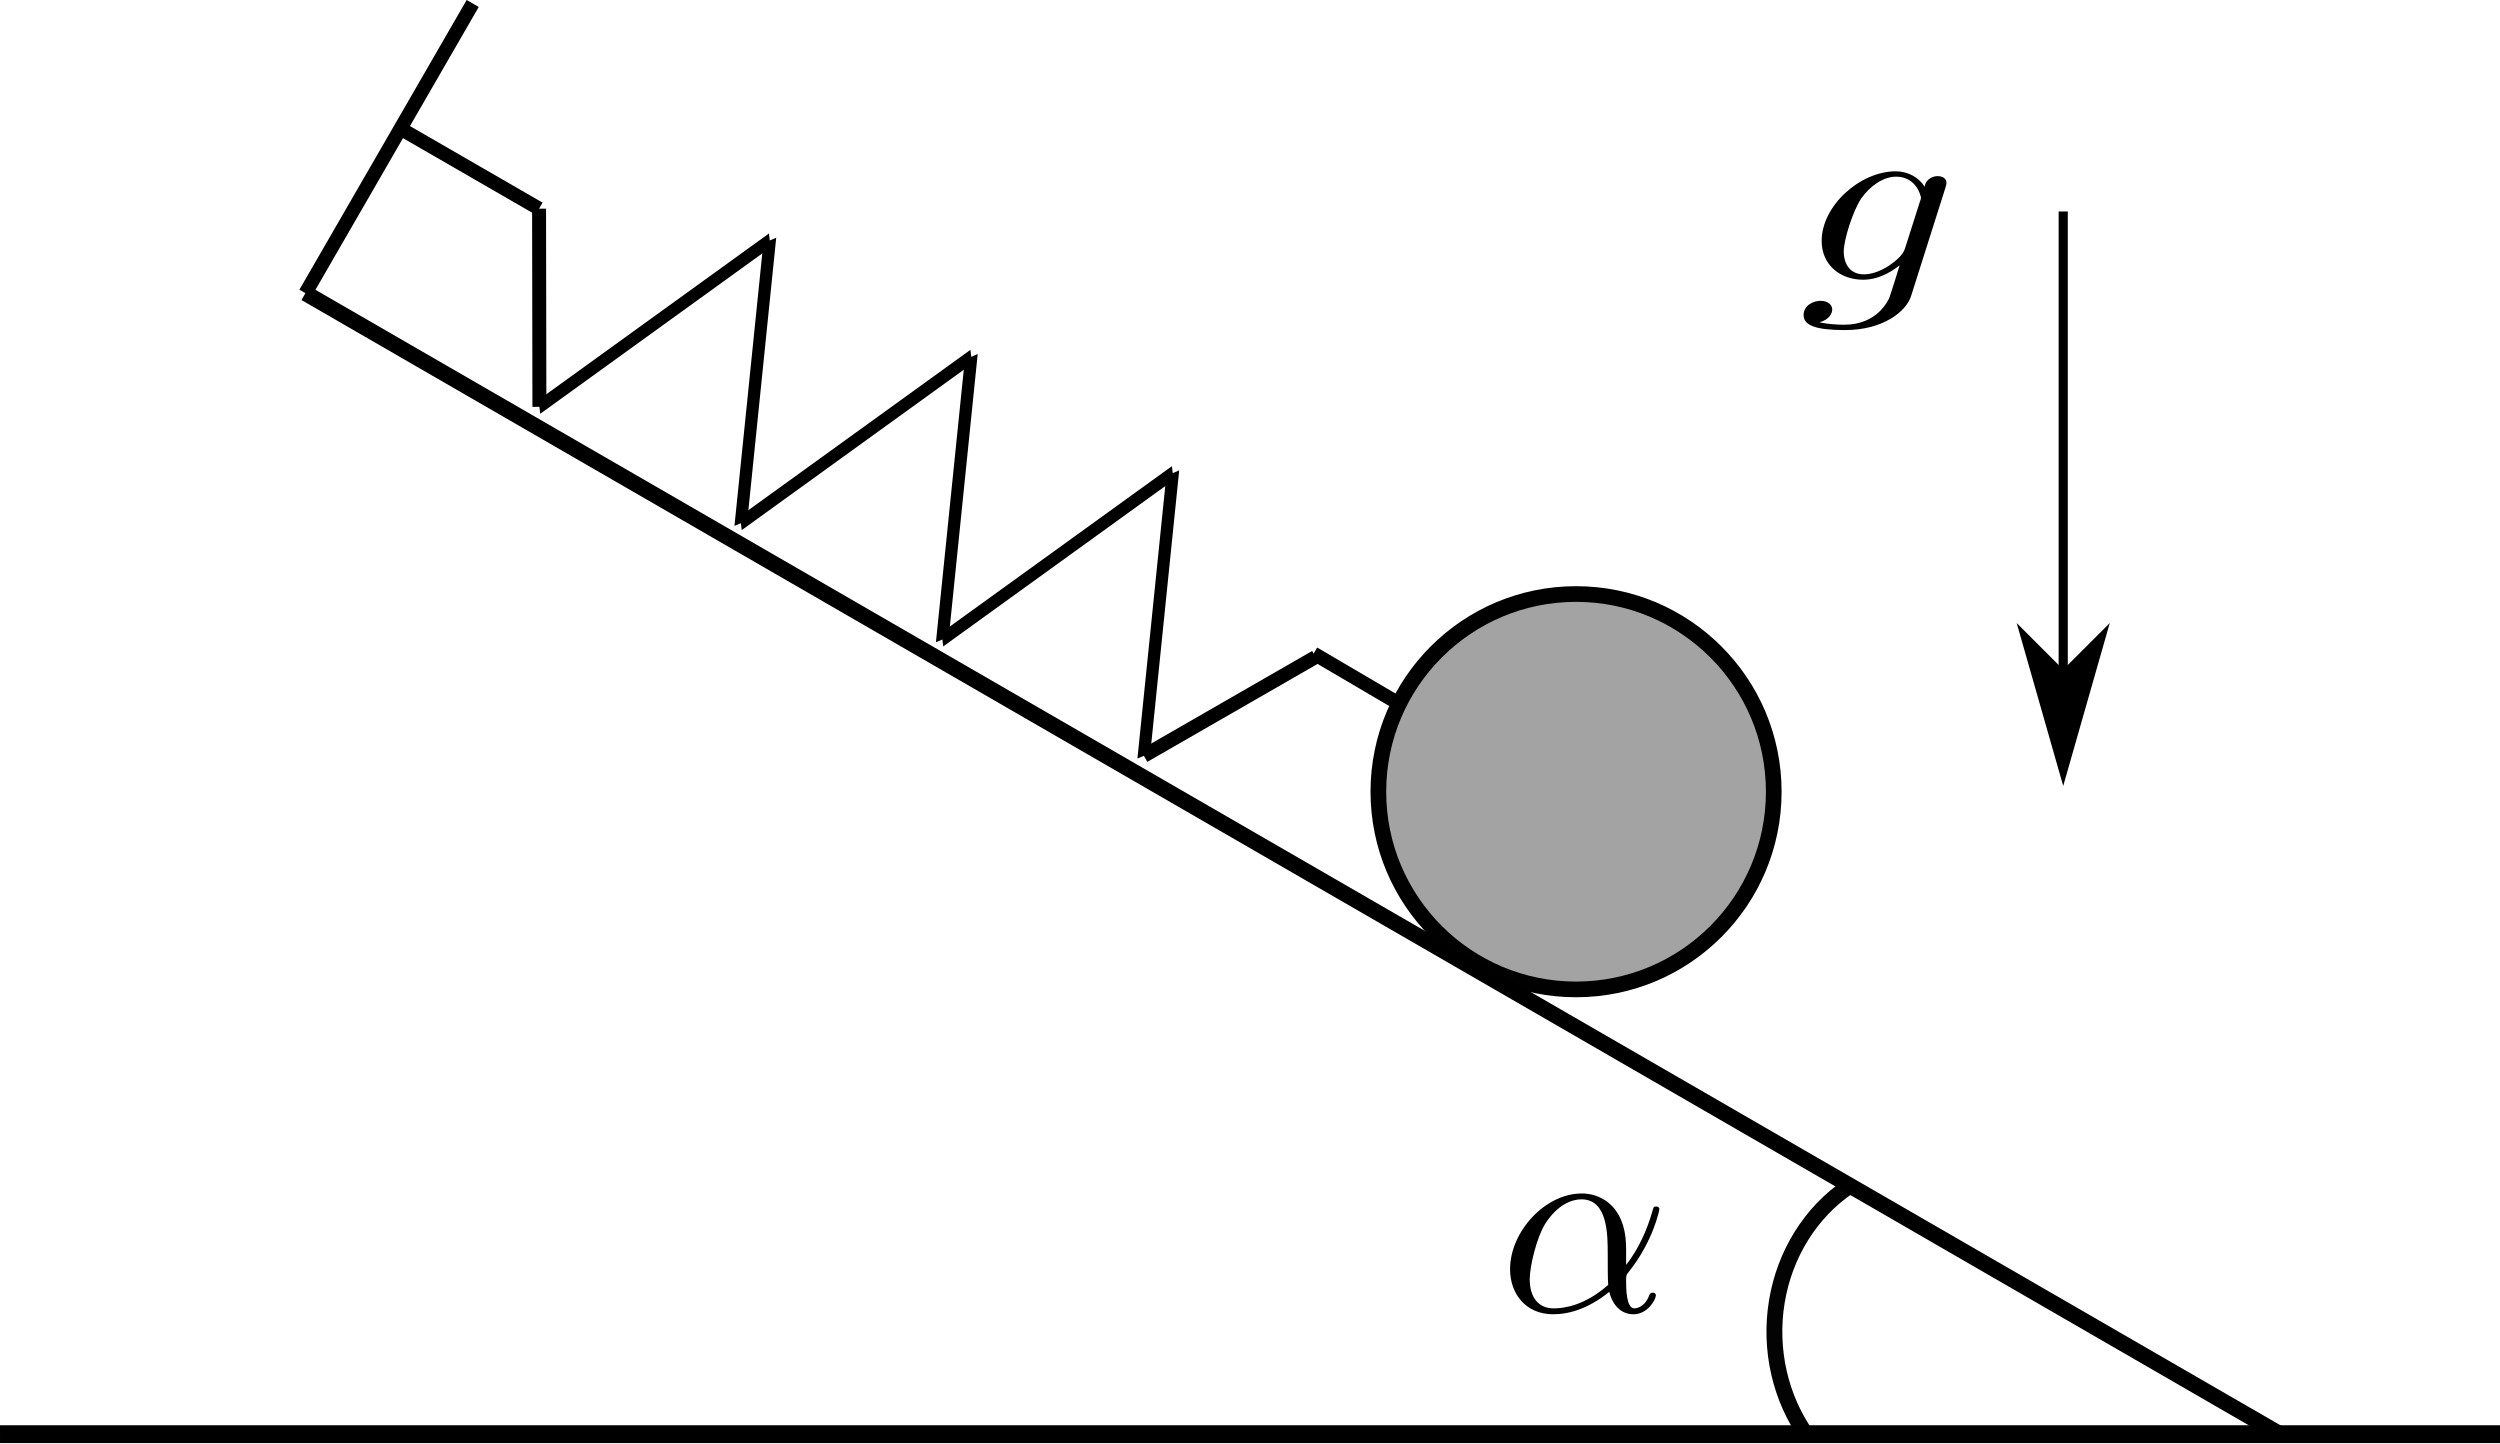
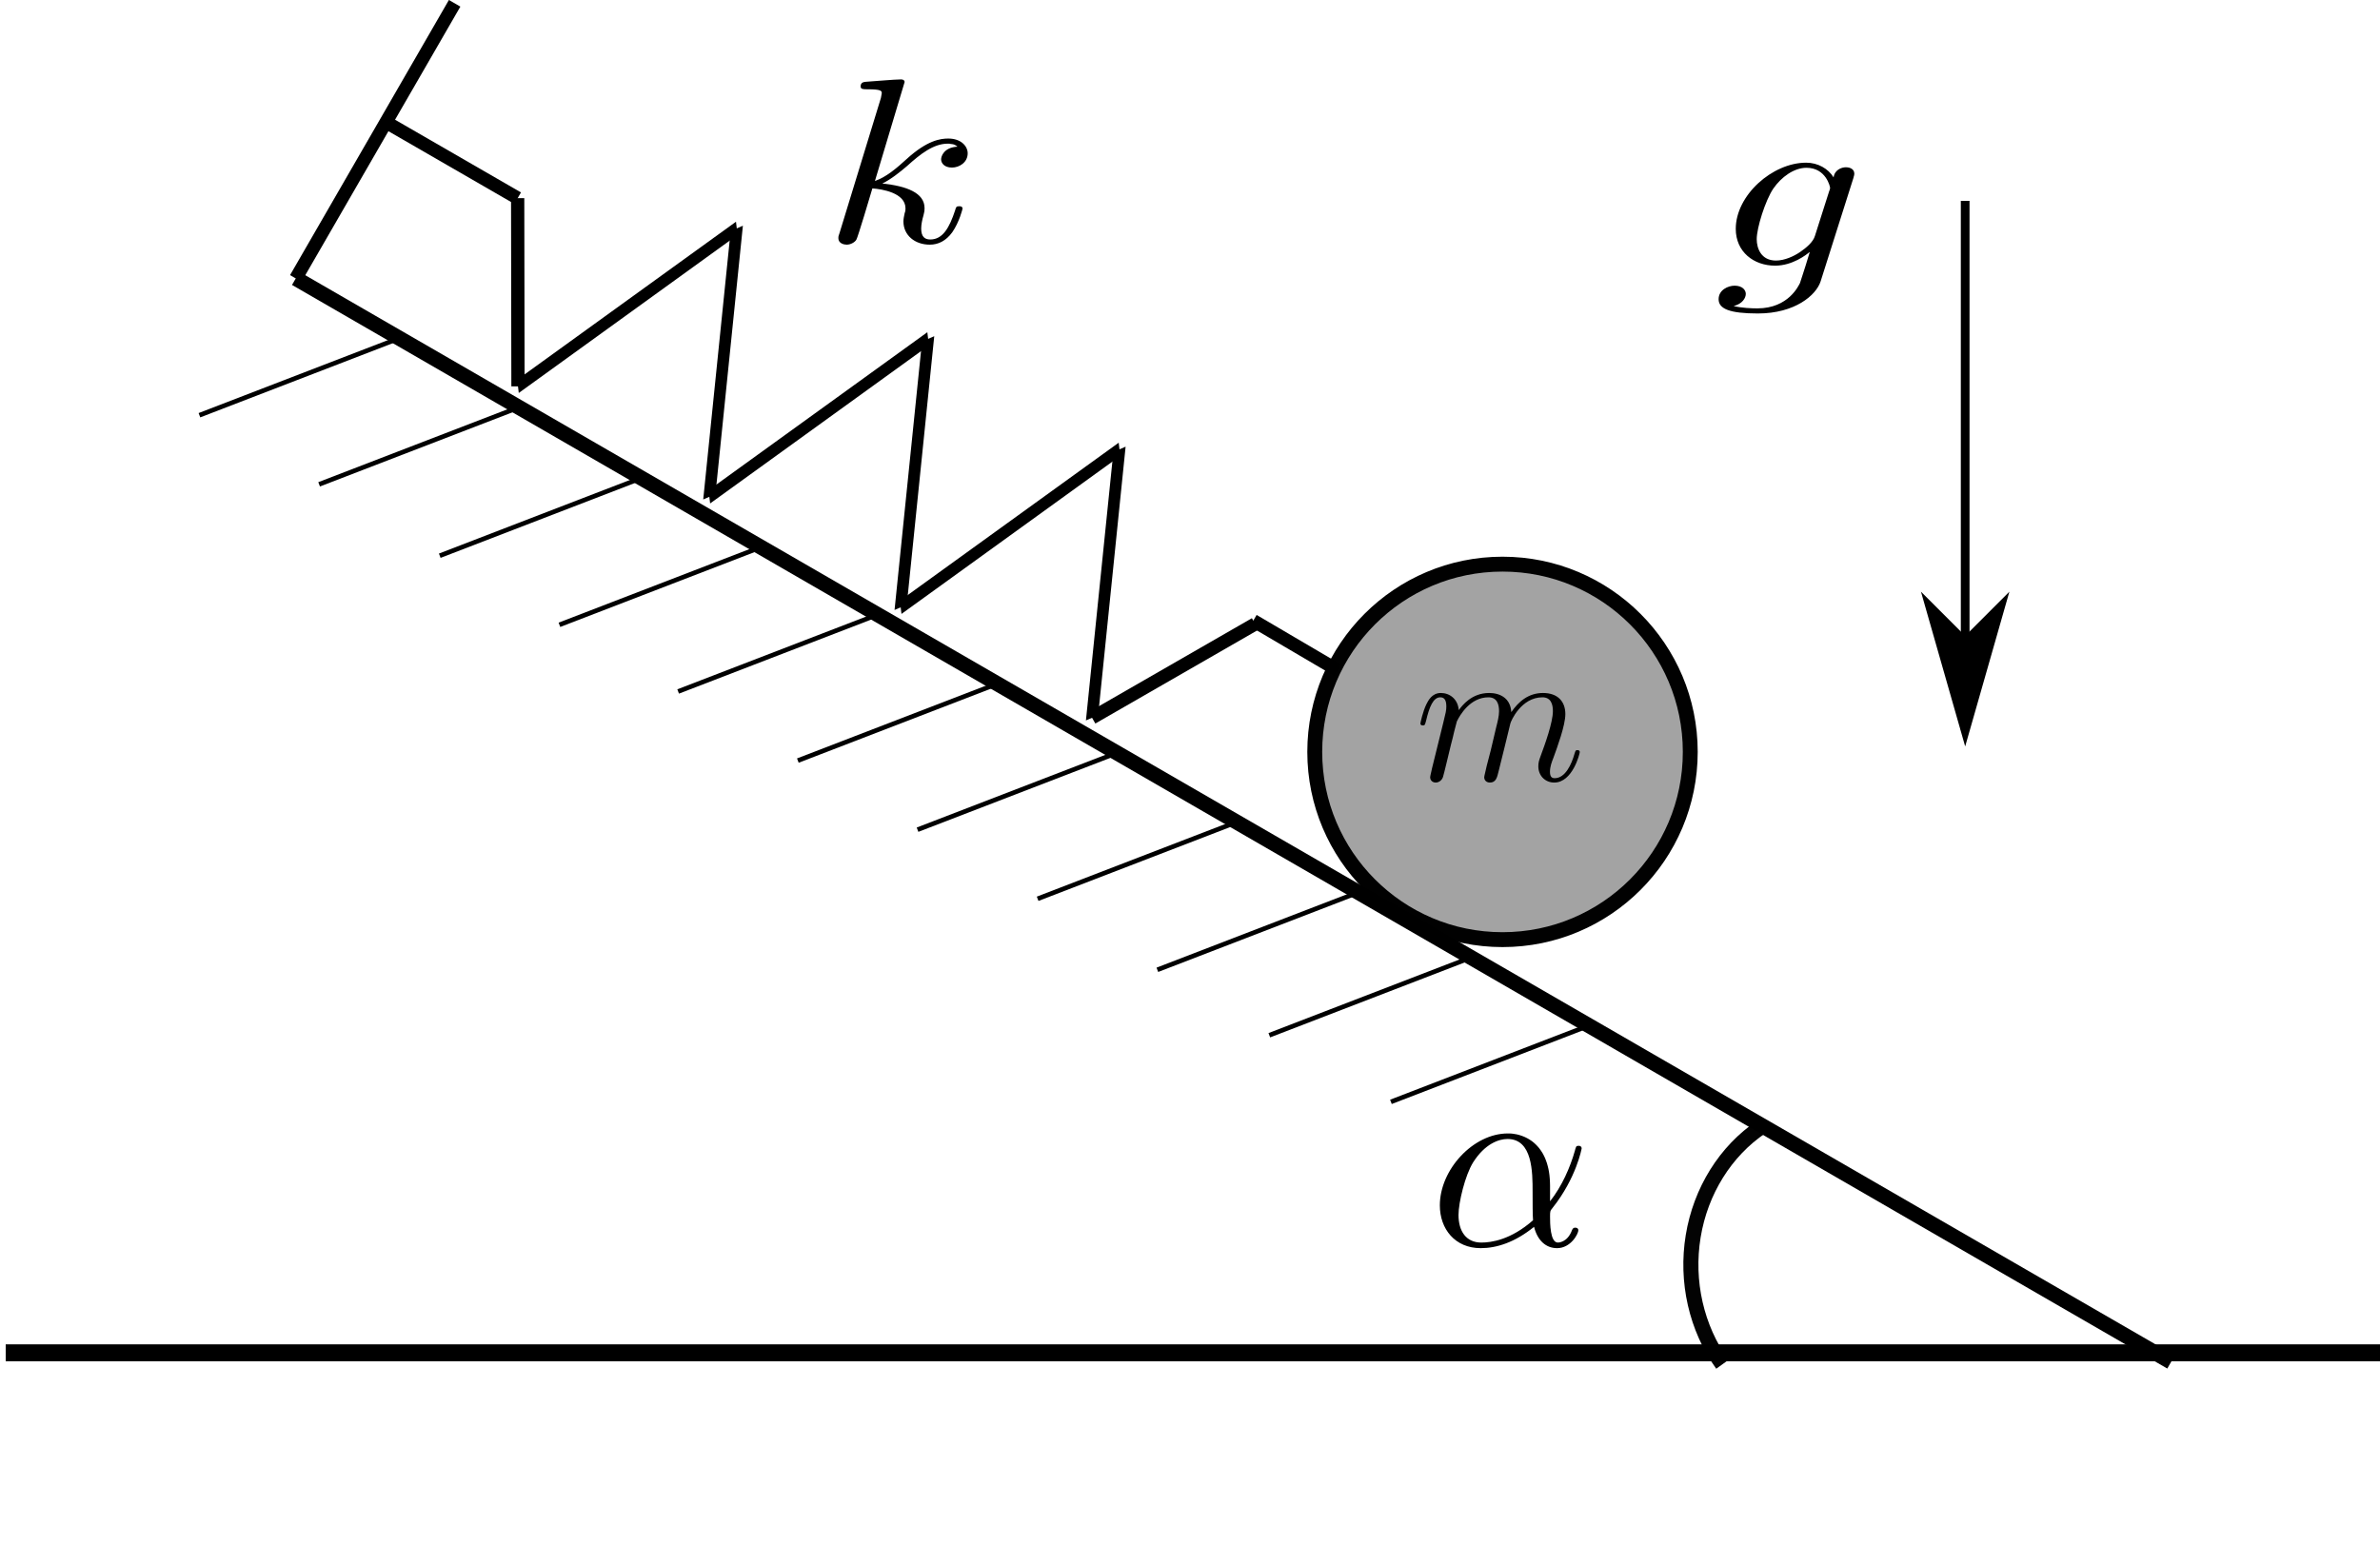
- <svg xmlns="http://www.w3.org/2000/svg" width="136.357mm" height="78.709mm" viewBox="0 0 136.357 78.709" version="1.1" id="svg4557">
+ <svg xmlns="http://www.w3.org/2000/svg" width="136.684mm" height="88.76mm" viewBox="0 0 136.684 88.76" version="1.1" id="svg4557">
  <defs id="defs4551">
    <marker style="overflow:visible" id="marker1527" refX="0" refY="0" orient="auto">
      <path transform="matrix(0.8,0,0,0.8,10,0)" style="fill:#000000;fill-opacity:1;fill-rule:evenodd;stroke:#000000;stroke-width:1pt;stroke-opacity:1" d="M 0,0 5,-5 -12.5,0 5,5 Z" id="path1525" />
    </marker>
    <marker style="overflow:visible" id="marker1531" refX="0" refY="0" orient="auto">
      <path transform="matrix(0.8,0,0,0.8,10,0)" style="fill:#000000;fill-opacity:1;fill-rule:evenodd;stroke:#000000;stroke-width:1pt;stroke-opacity:1" d="M 0,0 5,-5 -12.5,0 5,5 Z" id="path1529" />
    </marker>
  </defs>
-   <g transform="translate(-50.52255,-72.21538)" id="layer1">
+   <g transform="translate(-50.19539,-72.21538)" id="layer1">
    <path id="path4533" d="M 67.182,88.206 174.879,150.439 v 0" style="fill:none;stroke:#000000;stroke-width:0.865;stroke-linecap:butt;stroke-linejoin:miter;stroke-miterlimit:4;stroke-dasharray:none;stroke-opacity:1" />
-     <path id="path4535" d="M 50.523,150.439 H 186.88 v 0" style="fill:none;stroke:#000000;stroke-width:0.972;stroke-linecap:butt;stroke-linejoin:miter;stroke-miterlimit:4;stroke-dasharray:none;stroke-opacity:1" />
+     <path id="path4535" d="M 50.523,149.91 H 186.88 v 0" style="fill:none;stroke:#000000;stroke-width:0.972;stroke-linecap:butt;stroke-linejoin:miter;stroke-miterlimit:4;stroke-dasharray:none;stroke-opacity:1" />
    <path d="m 149.11,150.572 a 8.571,9.316 0 0 1 -1.674,-7.361 8.571,9.316 0 0 1 3.915,-6.276" id="path4549" style="fill:none;fill-opacity:0.385;stroke:#000000;stroke-width:0.865;stroke-miterlimit:4;stroke-dasharray:none;stroke-opacity:0.985" />
    <path id="path4594" d="m 126.994,110.694 c -4.822,-2.833 -4.822,-2.833 -4.822,-2.833" style="fill:none;stroke:#000000;stroke-width:0.761;stroke-linecap:butt;stroke-linejoin:miter;stroke-miterlimit:4;stroke-dasharray:none;stroke-opacity:1" />
    <g style="stroke:#000000;stroke-width:1;stroke-miterlimit:4;stroke-dasharray:none;stroke-opacity:1" transform="matrix(0.5018885,0.2897655,-0.5,0.8660254,134.8532,-45.64545)" id="g4658">
      <g style="stroke:#000000;stroke-width:1;stroke-miterlimit:4;stroke-dasharray:none;stroke-opacity:1" id="g4624">
        <path id="path4596" d="M 93.517,134.601 C 104.465,148.742 104.465,148.742 104.465,148.742" style="fill:none;stroke:#000000;stroke-width:1;stroke-linecap:butt;stroke-linejoin:miter;stroke-miterlimit:4;stroke-dasharray:none;stroke-opacity:1" />
        <path id="path4596-4" d="m 71.62,134.601 c 10.948,14.142 10.948,14.142 10.948,14.142" style="fill:none;stroke:#000000;stroke-width:1;stroke-linecap:butt;stroke-linejoin:miter;stroke-miterlimit:4;stroke-dasharray:none;stroke-opacity:1" />
        <path id="path4596-2" d="M 82.568,148.742 C 93.517,134.601 93.517,134.601 93.517,134.601" style="fill:none;stroke:#000000;stroke-width:1;stroke-linecap:butt;stroke-linejoin:miter;stroke-miterlimit:4;stroke-dasharray:none;stroke-opacity:1" />
      </g>
      <g style="stroke:#000000;stroke-width:1;stroke-miterlimit:4;stroke-dasharray:none;stroke-opacity:1" transform="matrix(1,0,0,-1,-32.84483,283.3427)" id="g4624-2">
        <path id="path4596-43" d="M 93.517,134.601 C 104.465,148.742 104.465,148.742 104.465,148.742" style="fill:none;stroke:#000000;stroke-width:1;stroke-linecap:butt;stroke-linejoin:miter;stroke-miterlimit:4;stroke-dasharray:none;stroke-opacity:1" />
        <path id="path4596-4-6" d="m 71.62,134.601 c 10.948,14.142 10.948,14.142 10.948,14.142" style="fill:none;stroke:#000000;stroke-width:1;stroke-linecap:butt;stroke-linejoin:miter;stroke-miterlimit:4;stroke-dasharray:none;stroke-opacity:1" />
        <path id="path4596-2-8" d="M 82.568,148.742 C 93.517,134.601 93.517,134.601 93.517,134.601" style="fill:none;stroke:#000000;stroke-width:1;stroke-linecap:butt;stroke-linejoin:miter;stroke-miterlimit:4;stroke-dasharray:none;stroke-opacity:1" />
      </g>
    </g>
    <path id="path4664" d="m 112.912,113.439 c 9.369,-5.389 9.369,-5.389 9.369,-5.389" style="fill:none;stroke:#000000;stroke-width:0.761;stroke-linecap:butt;stroke-linejoin:miter;stroke-miterlimit:4;stroke-dasharray:none;stroke-opacity:1" />
    <path id="path4664-9" d="m 79.925,83.596 c 0.018,10.809 0.018,10.809 0.018,10.809" style="fill:none;stroke:#000000;stroke-width:0.761;stroke-linecap:butt;stroke-linejoin:miter;stroke-miterlimit:4;stroke-dasharray:none;stroke-opacity:1" />
    <path id="path4683" d="m 72.37,79.234 c 7.555,4.362 7.555,4.362 7.555,4.362" style="fill:none;stroke:#000000;stroke-width:0.761;stroke-linecap:butt;stroke-linejoin:miter;stroke-miterlimit:4;stroke-dasharray:none;stroke-opacity:1" />
    <path id="path5305" d="M 67.182,88.206 C 76.305,72.405 76.305,72.405 76.305,72.405" style="fill:none;stroke:#000000;stroke-width:0.76;stroke-linecap:butt;stroke-linejoin:miter;stroke-miterlimit:4;stroke-dasharray:none;stroke-opacity:1" />
    <circle r="10.783" cy="115.398" cx="136.485" id="path5307" style="fill:#000000;fill-opacity:0.361;stroke:#000000;stroke-width:0.855;stroke-miterlimit:4;stroke-dasharray:none;stroke-opacity:0.995" />
    <g id="g1557" transform="matrix(3.146191,0,0,3.152488,50.53972,6.32275)">
      <g word-spacing="normal" letter-spacing="normal" font-size-adjust="none" font-stretch="normal" font-weight="normal" font-variant="normal" font-style="normal" stroke-miterlimit="10.433" xml:space="preserve" transform="matrix(0.0926257,0,0,-0.0926257,-16.2095,81.21423)" id="content" style="font-style:normal;font-variant:normal;font-weight:normal;font-stretch:normal;letter-spacing:normal;word-spacing:normal;text-anchor:start;fill:none;fill-opacity:1;fill-rule:evenodd;stroke:#000000;stroke-linecap:butt;stroke-linejoin:miter;stroke-miterlimit:10.433;stroke-dasharray:none;stroke-dashoffset:0;stroke-opacity:1">
        <path id="path1554" d="m 479.29,417.96 -0.01,0.37 -0.01,0.35 -0.02,0.35 -0.02,0.34 -0.06,0.65 -0.09,0.63 -0.11,0.59 -0.14,0.57 -0.15,0.54 -0.18,0.51 -0.19,0.49 -0.21,0.45 -0.23,0.44 -0.25,0.4 -0.26,0.38 -0.27,0.36 -0.29,0.33 -0.3,0.31 -0.31,0.29 -0.31,0.26 -0.33,0.24 -0.34,0.22 -0.34,0.2 -0.35,0.18 -0.35,0.16 -0.36,0.14 -0.35,0.12 -0.36,0.11 -0.37,0.09 -0.36,0.06 -0.36,0.06 -0.35,0.04 -0.35,0.02 h -0.35 l -0.05,-1.09 c 4.94,0 4.94,-6.53 4.94,-10.41 0,-1.84 0,-4.73 0.09,-5.57 v 0 c -4.37,-3.85 -8.22,-4.39 -10.2,-4.39 -3,0 -4.49,2.25 -4.49,5.43 0,2.44 1.3,7.82 2.89,10.36 2.33,3.64 5.04,4.58 6.77,4.58 l 0.05,1.09 c -6.82,0 -13.39,-7.12 -13.39,-14.14 0,-4.64 2.98,-8.42 8.06,-8.42 3.14,0 6.73,1.14 10.51,4.19 0.66,-2.64 2.3,-4.19 4.54,-4.19 2.64,0 4.18,2.74 4.18,3.53 0,0.36 -0.29,0.5 -0.59,0.5 -0.36,0 -0.5,-0.14 -0.66,-0.5 -0.89,-2.43 -2.68,-2.43 -2.78,-2.43 -1.54,0 -1.54,3.89 -1.54,5.07 0,1.05 0,1.16 0.5,1.75 4.68,5.88 5.73,11.66 5.73,11.71 0,0.11 -0.06,0.5 -0.61,0.5 -0.5,0 -0.5,-0.14 -0.75,-1.05 -0.89,-3.14 -2.53,-6.92 -4.87,-9.86 z" style="fill:#000000;stroke-width:0" />
      </g>
    </g>
    <g transform="matrix(3.680171,0,0,2.900984,53.01693,-38.9803)" id="g1211">
      <g style="font-style:normal;font-variant:normal;font-weight:normal;font-stretch:normal;letter-spacing:normal;word-spacing:normal;text-anchor:start;fill:none;fill-opacity:1;fill-rule:evenodd;stroke:#000000;stroke-linecap:butt;stroke-linejoin:miter;stroke-miterlimit:10.433;stroke-dasharray:none;stroke-dashoffset:0;stroke-opacity:1" id="g1209" transform="matrix(0.0926257,0,0,-0.0926257,-16.2095,81.21423)" xml:space="preserve" stroke-miterlimit="10.433" font-style="normal" font-variant="normal" font-weight="normal" font-stretch="normal" font-size-adjust="none" letter-spacing="normal" word-spacing="normal">
        <path style="fill:#000000;stroke-width:0" d="m 478.99,424.98 0.01,0.06 0.01,0.05 0.01,0.05 0.01,0.06 0.02,0.1 0.01,0.05 0.02,0.06 0.01,0.05 0.01,0.06 0.01,0.05 v 0.06 l 0.01,0.06 v 0.06 l 0.01,0.03 v 0.03 0.03 0.03 c 0,0.86 -0.59,1.36 -1.44,1.36 -0.5,0 -1.84,-0.36 -2.05,-2.16 -0.89,1.85 -2.64,3.14 -4.62,3.14 l 0.05,-1.09 c 3.28,0 3.98,-4.03 3.98,-4.28 0,-0.25 -0.09,-0.55 -0.16,-0.75 l -2.39,-9.52 c -0.29,-1.29 -1.43,-2.53 -2.53,-3.48 -1.04,-0.89 -2.59,-1.8 -4.04,-1.8 -2.49,0 -3.24,2.6 -3.24,4.58 0,2.41 1.45,8.28 2.8,10.81 1.34,2.46 3.48,4.44 5.58,4.44 l -0.05,1.09 c -5.69,0 -11.86,-6.96 -11.86,-14.14 0,-4.93 3.03,-7.87 6.63,-7.87 2.93,0 5.28,2.34 5.78,2.89 l 0.04,-0.05 c -1.04,-4.43 -1.64,-6.48 -1.64,-6.58 -0.2,-0.45 -1.89,-5.39 -7.17,-5.39 -0.95,0 -2.59,0.07 -4,0.5 1.5,0.46 2.05,1.75 2.05,2.6 0,0.79 -0.55,1.75 -1.89,1.75 -1.1,0 -2.69,-0.91 -2.69,-2.89 0,-2.05 1.84,-3.05 6.62,-3.05 6.22,0 9.82,3.89 10.57,6.88 z" id="path1207" />
      </g>
    </g>
    <path id="path1257" d="m 163.056,83.751 c 0,30.645 0,30.362 0,30.362" style="fill:none;stroke:#000000;stroke-width:0.5;stroke-linecap:butt;stroke-linejoin:miter;stroke-miterlimit:4;stroke-dasharray:none;stroke-opacity:1;marker-mid:url(#marker1527);marker-end:url(#marker1531)" />
+     <g id="g1680" transform="matrix(1.994445,0,0,2.027946,68.53764,2.263997)">
+       <g id="g1678" transform="matrix(0.1124416,0,0,-0.1124416,-19.67728,102.2679)" xml:space="preserve" stroke-miterlimit="10.433" font-style="normal" font-variant="normal" font-weight="normal" font-stretch="normal" font-size-adjust="none" letter-spacing="normal" word-spacing="normal" style="font-style:normal;font-variant:normal;font-weight:normal;font-stretch:normal;letter-spacing:normal;word-spacing:normal;text-anchor:start;fill:none;fill-opacity:1;fill-rule:evenodd;stroke:#000000;stroke-linecap:butt;stroke-linejoin:miter;stroke-miterlimit:10.433;stroke-dasharray:none;stroke-dashoffset:0;stroke-opacity:1">
+         <path d="m 459.91,409.14 -0.02,-0.07 -0.01,-0.08 -0.02,-0.07 -0.01,-0.08 -0.04,-0.16 -0.04,-0.16 -0.03,-0.16 -0.04,-0.16 -0.04,-0.16 -0.04,-0.16 -0.01,-0.08 -0.02,-0.07 -0.02,-0.07 -0.01,-0.07 -0.02,-0.07 -0.01,-0.07 -0.01,-0.06 -0.01,-0.06 -0.01,-0.06 -0.01,-0.05 -0.01,-0.05 -0.01,-0.04 -0.01,-0.04 v -0.04 -0.03 -0.02 c 0,-0.89 0.7,-1.35 1.43,-1.35 0.61,0 1.5,0.39 1.85,1.39 0.06,0.11 0.65,2.44 0.95,3.69 l 1.1,4.48 c 0.29,1.1 0.59,2.19 0.84,3.35 0.2,0.84 0.61,2.28 0.66,2.48 0.75,1.55 3.39,6.08 8.1,6.08 2.25,0 2.71,-1.84 2.71,-3.48 0,-1.25 -0.36,-2.64 -0.75,-4.14 l -1.39,-5.79 -1,-3.78 c -0.21,-1 -0.66,-2.68 -0.66,-2.93 0,-0.89 0.7,-1.35 1.45,-1.35 1.55,0 1.85,1.25 2.24,2.85 0.7,2.78 2.55,10.06 3,12 0.14,0.65 2.78,6.62 8.22,6.62 2.14,0 2.68,-1.69 2.68,-3.48 0,-2.85 -2.09,-8.52 -3.09,-11.16 -0.45,-1.2 -0.64,-1.75 -0.64,-2.75 0,-2.33 1.73,-4.08 4.08,-4.08 4.69,0 6.53,7.27 6.53,7.67 0,0.5 -0.45,0.5 -0.59,0.5 -0.5,0 -0.5,-0.15 -0.75,-0.9 -0.75,-2.64 -2.35,-6.17 -5.08,-6.17 -0.86,0 -1.21,0.5 -1.21,1.64 0,1.25 0.46,2.45 0.9,3.54 0.95,2.58 3.04,8.11 3.04,10.96 0,3.23 -2,5.32 -5.73,5.32 -3.74,0 -6.27,-2.18 -8.11,-4.82 -0.06,0.65 -0.2,2.34 -1.61,3.53 -1.24,1.04 -2.83,1.29 -4.08,1.29 -4.48,0 -6.92,-3.18 -7.76,-4.32 -0.25,2.84 -2.35,4.32 -4.6,4.32 -2.28,0 -3.23,-1.93 -3.69,-2.82 -0.89,-1.75 -1.54,-4.69 -1.54,-4.85 0,-0.5 0.5,-0.5 0.61,-0.5 0.5,0 0.54,0.07 0.84,1.16 0.84,3.53 1.84,5.92 3.64,5.92 0.8,0 1.55,-0.39 1.55,-2.28 0,-1.05 -0.16,-1.61 -0.8,-4.19 z" id="path1676" style="fill:#000000;stroke-width:0" />
+       </g>
+     </g>
+     <g id="g1758" transform="matrix(2.925691,0,0,2.402781,5.161591,-49.86502)">
+       <g word-spacing="normal" letter-spacing="normal" font-size-adjust="none" font-stretch="normal" font-weight="normal" font-variant="normal" font-style="normal" stroke-miterlimit="10.433" xml:space="preserve" transform="matrix(0.1124416,0,0,-0.1124416,-19.67728,102.2679)" id="g1756" style="font-style:normal;font-variant:normal;font-weight:normal;font-stretch:normal;letter-spacing:normal;word-spacing:normal;text-anchor:start;fill:none;fill-opacity:1;fill-rule:evenodd;stroke:#000000;stroke-linecap:butt;stroke-linejoin:miter;stroke-miterlimit:10.433;stroke-dasharray:none;stroke-dashoffset:0;stroke-opacity:1">
+         <path id="path1754" d="m 469.82,440.23 v 0 0.01 0 0.01 l -0.01,0.02 v 0.01 0.02 0.02 0.02 l -0.01,0.02 v 0.02 l -0.01,0.02 -0.01,0.02 -0.01,0.03 -0.01,0.02 -0.01,0.03 -0.01,0.02 -0.02,0.03 -0.02,0.02 -0.02,0.02 -0.02,0.03 -0.01,0.01 -0.01,0.01 -0.02,0.01 -0.01,0.01 -0.02,0.01 -0.01,0.01 -0.02,0.01 -0.01,0.01 -0.02,0.01 -0.02,0.01 h -0.02 l -0.02,0.01 -0.02,0.01 h -0.02 l -0.02,0.01 -0.02,0.01 h -0.03 -0.02 l -0.03,0.01 h -0.02 -0.03 l -0.03,0.01 h -0.02 -0.03 c -1.16,0 -4.79,-0.41 -6.08,-0.5 -0.41,-0.05 -0.96,-0.1 -0.96,-1 0,-0.6 0.46,-0.6 1.21,-0.6 2.39,0 2.48,-0.34 2.48,-0.84 l -0.15,-1 -7.22,-28.7 c -0.21,-0.69 -0.21,-0.8 -0.21,-1.1 0,-1.14 1,-1.39 1.46,-1.39 0.64,0 1.39,0.46 1.68,1.05 0.25,0.45 2.5,9.66 2.8,10.91 1.69,-0.15 5.78,-0.94 5.78,-4.24 0,-0.34 0,-0.55 -0.15,-1.05 -0.1,-0.59 -0.21,-1.18 -0.21,-1.73 0,-2.95 2,-4.94 4.6,-4.94 1.48,0 2.83,0.8 3.93,2.64 1.24,2.19 1.79,4.94 1.79,5.03 0,0.5 -0.44,0.5 -0.6,0.5 -0.5,0 -0.54,-0.2 -0.7,-0.9 -0.99,-3.63 -2.14,-6.17 -4.33,-6.17 -0.94,0 -1.59,0.54 -1.59,2.34 0,0.84 0.2,1.98 0.4,2.78 0.19,0.86 0.19,1.05 0.19,1.55 0,3.25 -3.14,4.69 -7.37,5.23 1.54,0.91 3.14,2.5 4.29,3.69 2.39,2.64 4.67,4.78 7.13,4.78 0.29,0 0.34,0 0.44,-0.05 0.6,-0.09 0.65,-0.09 1.04,-0.39 0.11,-0.06 0.11,-0.11 0.21,-0.2 -2.4,-0.16 -2.85,-2.09 -2.85,-2.69 0,-0.79 0.55,-1.75 1.89,-1.75 1.3,0 2.75,1.1 2.75,3.03 0,1.5 -1.15,3.14 -3.39,3.14 -1.39,0 -3.69,-0.39 -7.28,-4.37 -1.69,-1.89 -3.62,-3.89 -5.52,-4.64 z" style="fill:#000000;stroke-width:0" />
+       </g>
+     </g>
+     <path style="fill:none;stroke:#000000;stroke-width:0.265px;stroke-linecap:butt;stroke-linejoin:miter;stroke-opacity:1" d="m 128.451,123.371 c -11.788,4.542 -11.788,4.542 -11.788,4.542" id="path3137-7-9" />
+     <path style="fill:none;stroke:#000000;stroke-width:0.265px;stroke-linecap:butt;stroke-linejoin:miter;stroke-opacity:1" d="m 121.575,119.292 c -11.788,4.542 -11.788,4.542 -11.788,4.542" id="path3137-1-6-2" />
+     <path style="fill:none;stroke:#000000;stroke-width:0.265px;stroke-linecap:butt;stroke-linejoin:miter;stroke-opacity:1" d="m 114.678,115.324 c -11.788,4.542 -11.788,4.542 -11.788,4.542" id="path3137-1-1-1-7" />
+     <path style="fill:none;stroke:#000000;stroke-width:0.265px;stroke-linecap:butt;stroke-linejoin:miter;stroke-opacity:1" d="m 107.804,111.355 c -11.788,4.542 -11.788,4.542 -11.788,4.542" id="path3137-1-5-4-9" />
+     <path style="fill:none;stroke:#000000;stroke-width:0.265px;stroke-linecap:butt;stroke-linejoin:miter;stroke-opacity:1" d="m 100.93,107.386 c -11.788,4.542 -11.788,4.542 -11.788,4.542" id="path3137-1-2-2-5" />
+     <path style="fill:none;stroke:#000000;stroke-width:0.265px;stroke-linecap:butt;stroke-linejoin:miter;stroke-opacity:1" d="m 94.112,103.557 c -11.788,4.542 -11.788,4.542 -11.788,4.542" id="path3137-1-1-1-3-4" />
+     <path style="fill:none;stroke:#000000;stroke-width:0.265px;stroke-linecap:butt;stroke-linejoin:miter;stroke-opacity:1" d="M 87.238,99.589 C 75.451,104.131 75.451,104.131 75.451,104.131" id="path3137-1-5-4-2-3" />
+     <path style="fill:none;stroke:#000000;stroke-width:0.265px;stroke-linecap:butt;stroke-linejoin:miter;stroke-opacity:1" d="m 134.881,127.129 c -11.788,4.542 -11.788,4.542 -11.788,4.542" id="path3137-8-2" />
+     <path style="fill:none;stroke:#000000;stroke-width:0.265px;stroke-linecap:butt;stroke-linejoin:miter;stroke-opacity:1" d="M 73.437,91.52 C 61.649,96.062 61.649,96.062 61.649,96.062" id="path3137-1-5-4-2-3-9" />
+     <path style="fill:none;stroke:#000000;stroke-width:0.265px;stroke-linecap:butt;stroke-linejoin:miter;stroke-opacity:1" d="M 80.311,95.489 C 68.523,100.031 68.523,100.031 68.523,100.031" id="path3137-1-5-4-2-3-95" />
+     <path style="fill:none;stroke:#000000;stroke-width:0.265px;stroke-linecap:butt;stroke-linejoin:miter;stroke-opacity:1" d="m 141.865,130.955 c -11.788,4.542 -11.788,4.542 -11.788,4.542" id="path3137-8-2-1" />
  </g>
</svg>
